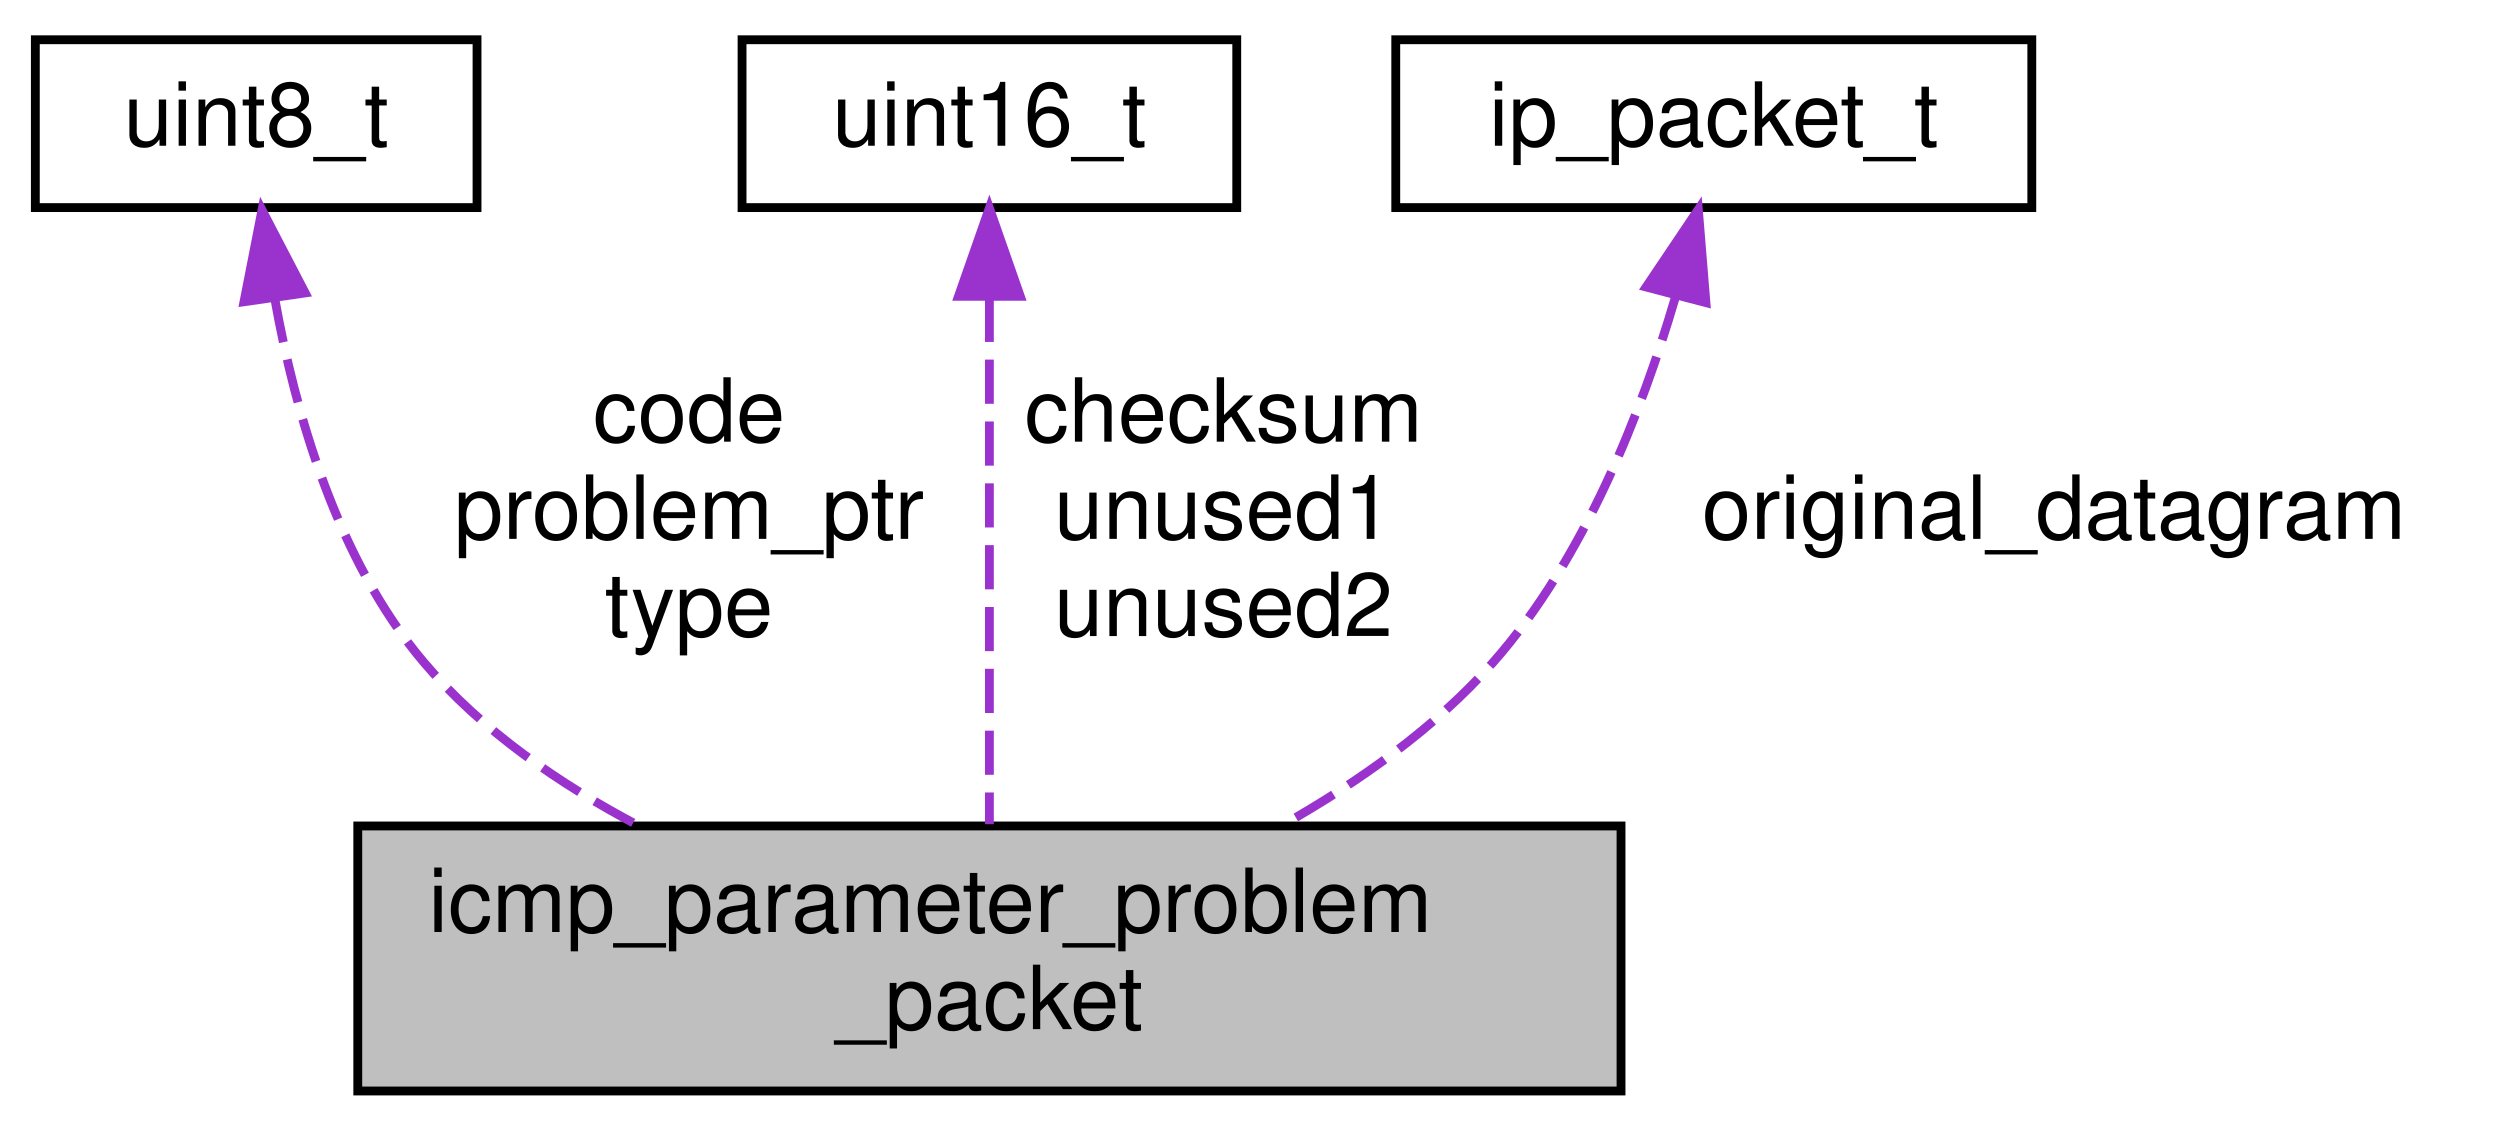
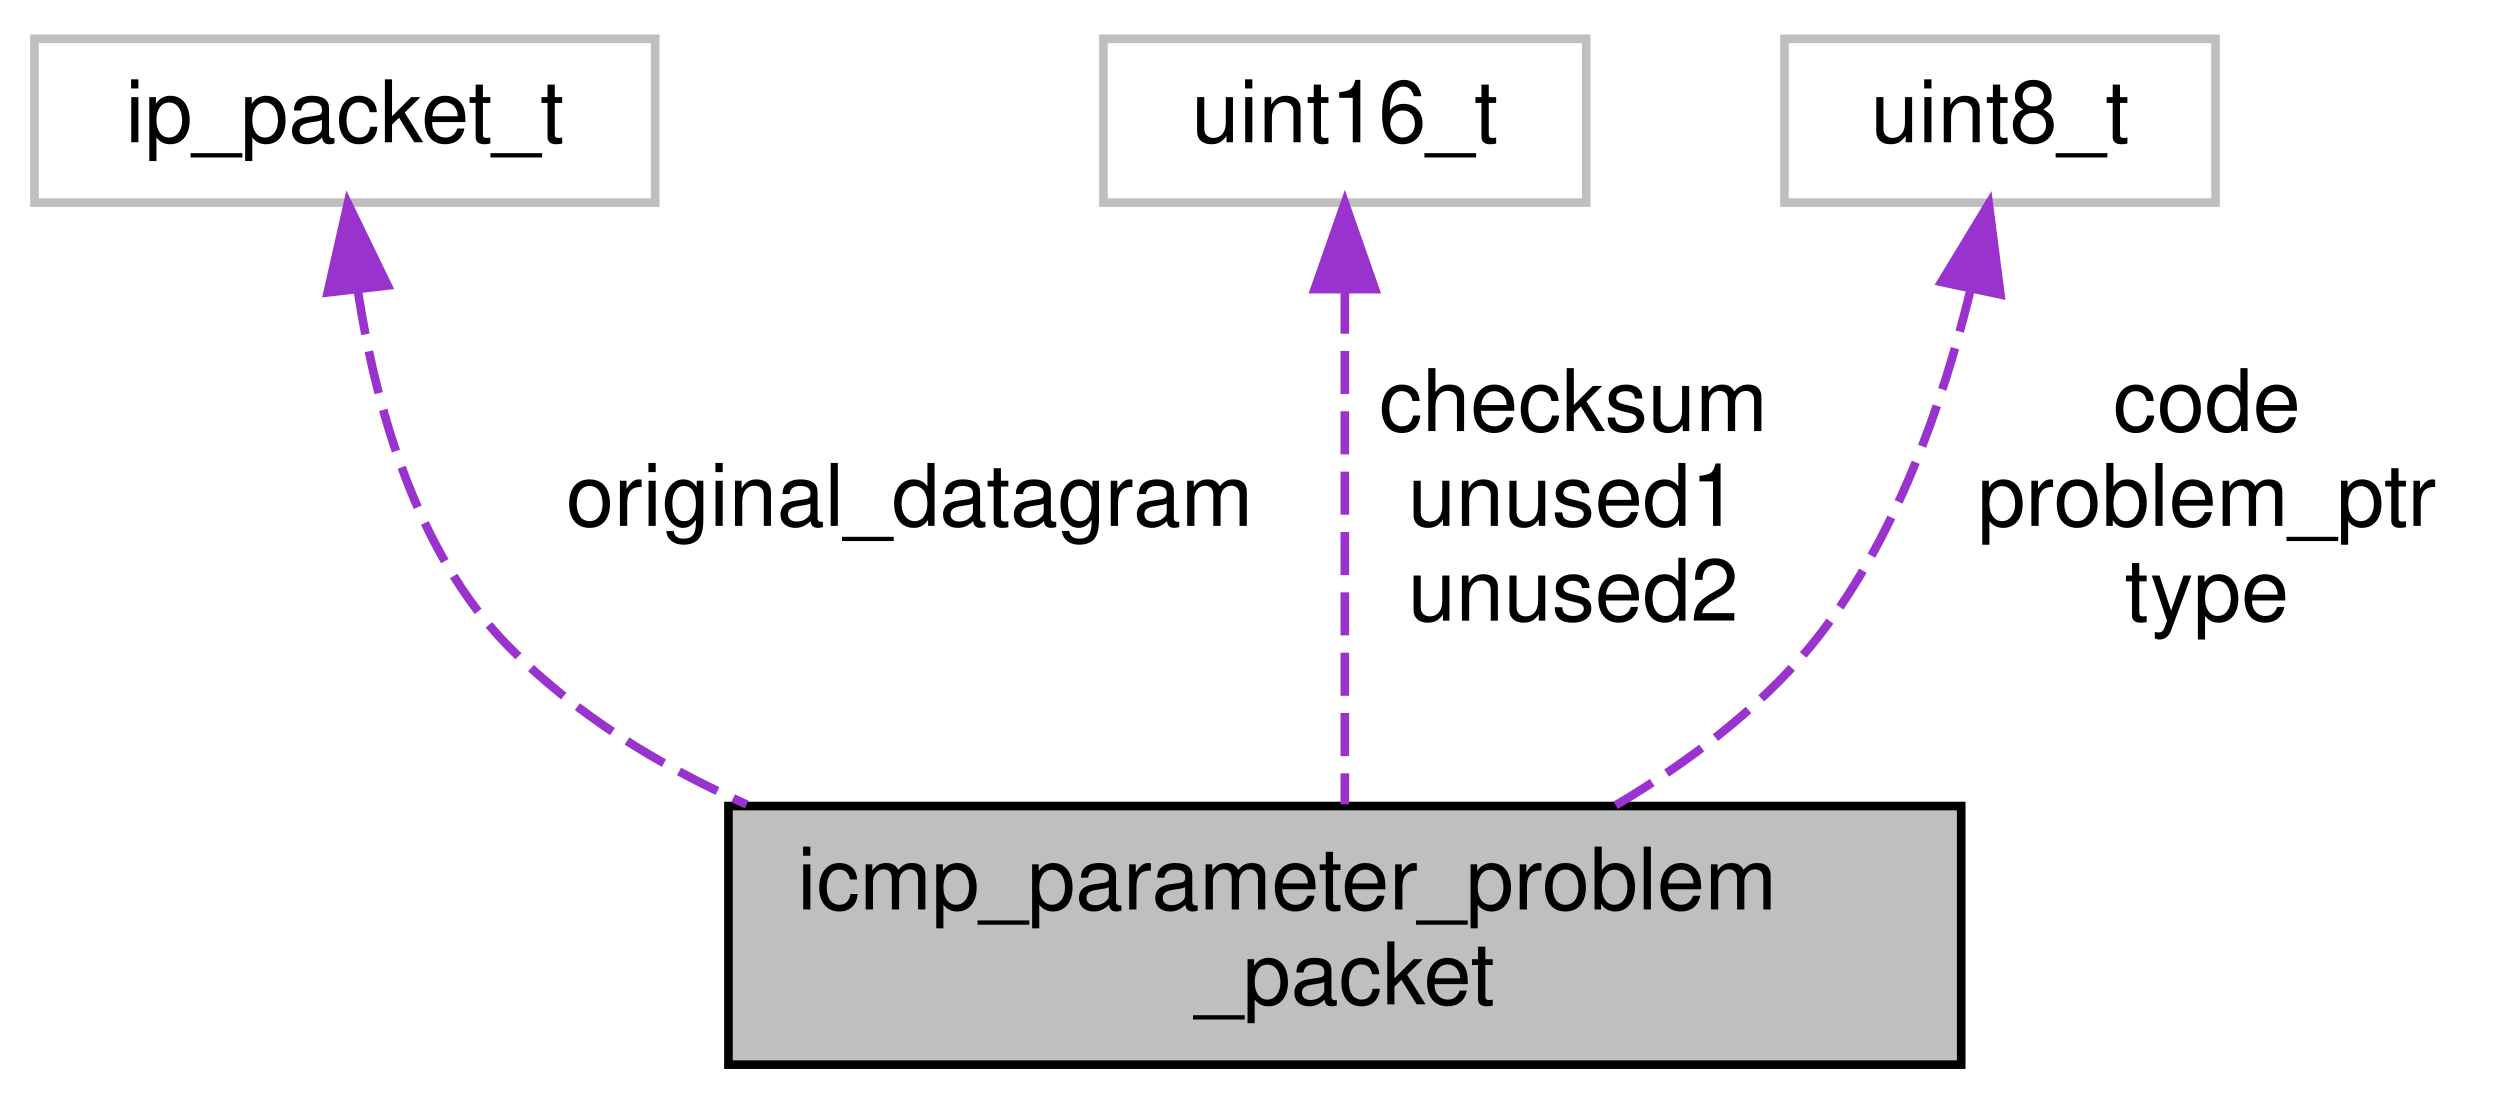
- <svg xmlns="http://www.w3.org/2000/svg" xmlns:xlink="http://www.w3.org/1999/xlink" width="283pt" height="128pt" viewBox="0.00 0.00 283.00 128.00">
+ <svg xmlns="http://www.w3.org/2000/svg" xmlns:xlink="http://www.w3.org/1999/xlink" width="290pt" height="128pt" viewBox="0.00 0.00 290.00 128.00">
  <g id="graph0" class="graph" transform="scale(1 1) rotate(0) translate(4 124)">
    <g id="node1" class="node">
      <g id="a_node1">
        <a xlink:title=" ">
-           <polygon fill="#bfbfbf" stroke="black" points="36.5,-0.5 36.5,-30.5 179.5,-30.5 179.5,-0.5 36.5,-0.5" />
-           <text text-anchor="start" x="44.5" y="-18.5" font-family="Helvetica,sans-Serif" font-size="10.00">icmp_parameter_problem</text>
-           <text text-anchor="middle" x="108" y="-7.5" font-family="Helvetica,sans-Serif" font-size="10.00">_packet</text>
+           <polygon fill="#bfbfbf" stroke="black" points="80.5,-0.5 80.5,-30.5 223.5,-30.5 223.5,-0.5 80.5,-0.5" />
+           <text text-anchor="start" x="88.5" y="-18.5" font-family="Helvetica,sans-Serif" font-size="10.00">icmp_parameter_problem</text>
+           <text text-anchor="middle" x="152" y="-7.5" font-family="Helvetica,sans-Serif" font-size="10.00">_packet</text>
        </a>
      </g>
    </g>
    <g id="node2" class="node">
      <g id="a_node2">
        <a xlink:title=" ">
-           <polygon fill="none" stroke="black" points="0,-100.5 0,-119.5 50,-119.5 50,-100.5 0,-100.5" />
-           <text text-anchor="middle" x="25" y="-107.5" font-family="Helvetica,sans-Serif" font-size="10.00">uint8_t</text>
+           <polygon fill="none" stroke="#bfbfbf" points="0,-100.5 0,-119.5 72,-119.5 72,-100.5 0,-100.5" />
+           <text text-anchor="middle" x="36" y="-107.5" font-family="Helvetica,sans-Serif" font-size="10.00">ip_packet_t</text>
        </a>
      </g>
    </g>
    <g id="edge1" class="edge">
-       <path fill="none" stroke="#9a32cd" stroke-dasharray="5,2" d="M27.11,-90.17C29.4,-77.33 34.16,-60.6 44,-49 50.53,-41.3 59.34,-35.23 68.32,-30.51" />
-       <polygon fill="#9a32cd" stroke="#9a32cd" points="23.62,-89.84 25.66,-100.24 30.55,-90.84 23.62,-89.84" />
-       <text text-anchor="middle" x="74" y="-74" font-family="Helvetica,sans-Serif" font-size="10.00"> code</text>
-       <text text-anchor="middle" x="74" y="-63" font-family="Helvetica,sans-Serif" font-size="10.00">problem_ptr</text>
-       <text text-anchor="middle" x="74" y="-52" font-family="Helvetica,sans-Serif" font-size="10.00">type</text>
+       <path fill="none" stroke="#9a32cd" stroke-dasharray="5,2" d="M37.53,-90.14C39.55,-77.01 44.21,-59.97 55,-49 62.72,-41.15 72.39,-35.2 82.62,-30.68" />
+       <polygon fill="#9a32cd" stroke="#9a32cd" points="34.01,-90.08 36.35,-100.41 40.97,-90.88 34.01,-90.08" />
+       <text text-anchor="middle" x="101.5" y="-63" font-family="Helvetica,sans-Serif" font-size="10.00"> original_datagram</text>
    </g>
    <g id="node3" class="node">
      <g id="a_node3">
        <a xlink:title=" ">
-           <polygon fill="none" stroke="black" points="80,-100.5 80,-119.5 136,-119.5 136,-100.5 80,-100.5" />
-           <text text-anchor="middle" x="108" y="-107.5" font-family="Helvetica,sans-Serif" font-size="10.00">uint16_t</text>
+           <polygon fill="none" stroke="#bfbfbf" points="124,-100.5 124,-119.5 180,-119.5 180,-100.5 124,-100.5" />
+           <text text-anchor="middle" x="152" y="-107.5" font-family="Helvetica,sans-Serif" font-size="10.00">uint16_t</text>
        </a>
      </g>
    </g>
    <g id="edge2" class="edge">
-       <path fill="none" stroke="#9a32cd" stroke-dasharray="5,2" d="M108,-90.29C108,-72.67 108,-46.67 108,-30.7" />
-       <polygon fill="#9a32cd" stroke="#9a32cd" points="104.5,-90.46 108,-100.46 111.5,-90.46 104.5,-90.46" />
-       <text text-anchor="middle" x="134.5" y="-74" font-family="Helvetica,sans-Serif" font-size="10.00"> checksum</text>
-       <text text-anchor="middle" x="134.5" y="-63" font-family="Helvetica,sans-Serif" font-size="10.00">unused1</text>
-       <text text-anchor="middle" x="134.5" y="-52" font-family="Helvetica,sans-Serif" font-size="10.00">unused2</text>
+       <path fill="none" stroke="#9a32cd" stroke-dasharray="5,2" d="M152,-90.29C152,-72.67 152,-46.67 152,-30.7" />
+       <polygon fill="#9a32cd" stroke="#9a32cd" points="148.5,-90.46 152,-100.46 155.5,-90.46 148.5,-90.46" />
+       <text text-anchor="middle" x="178.5" y="-74" font-family="Helvetica,sans-Serif" font-size="10.00"> checksum</text>
+       <text text-anchor="middle" x="178.5" y="-63" font-family="Helvetica,sans-Serif" font-size="10.00">unused1</text>
+       <text text-anchor="middle" x="178.5" y="-52" font-family="Helvetica,sans-Serif" font-size="10.00">unused2</text>
    </g>
    <g id="node4" class="node">
      <g id="a_node4">
        <a xlink:title=" ">
-           <polygon fill="none" stroke="black" points="154,-100.5 154,-119.5 226,-119.5 226,-100.5 154,-100.5" />
-           <text text-anchor="middle" x="190" y="-107.5" font-family="Helvetica,sans-Serif" font-size="10.00">ip_packet_t</text>
+           <polygon fill="none" stroke="#bfbfbf" points="203,-100.5 203,-119.5 253,-119.5 253,-100.5 203,-100.5" />
+           <text text-anchor="middle" x="228" y="-107.5" font-family="Helvetica,sans-Serif" font-size="10.00">uint8_t</text>
        </a>
      </g>
    </g>
    <g id="edge3" class="edge">
-       <path fill="none" stroke="#9a32cd" stroke-dasharray="5,2" d="M185.63,-90.28C181.88,-77.49 175.4,-60.77 165,-49 158.44,-41.57 149.75,-35.44 141.15,-30.58" />
-       <polygon fill="#9a32cd" stroke="#9a32cd" points="182.34,-91.51 188.25,-100.3 189.11,-89.74 182.34,-91.51" />
-       <text text-anchor="middle" x="228.5" y="-63" font-family="Helvetica,sans-Serif" font-size="10.00"> original_datagram</text>
+       <path fill="none" stroke="#9a32cd" stroke-dasharray="5,2" d="M224.58,-90.37C221.48,-77.61 215.83,-60.91 206,-49 199.87,-41.58 191.57,-35.41 183.32,-30.53" />
+       <polygon fill="#9a32cd" stroke="#9a32cd" points="221.2,-91.29 226.7,-100.35 228.05,-89.84 221.2,-91.29" />
+       <text text-anchor="middle" x="252" y="-74" font-family="Helvetica,sans-Serif" font-size="10.00"> code</text>
+       <text text-anchor="middle" x="252" y="-63" font-family="Helvetica,sans-Serif" font-size="10.00">problem_ptr</text>
+       <text text-anchor="middle" x="252" y="-52" font-family="Helvetica,sans-Serif" font-size="10.00">type</text>
    </g>
  </g>
</svg>
